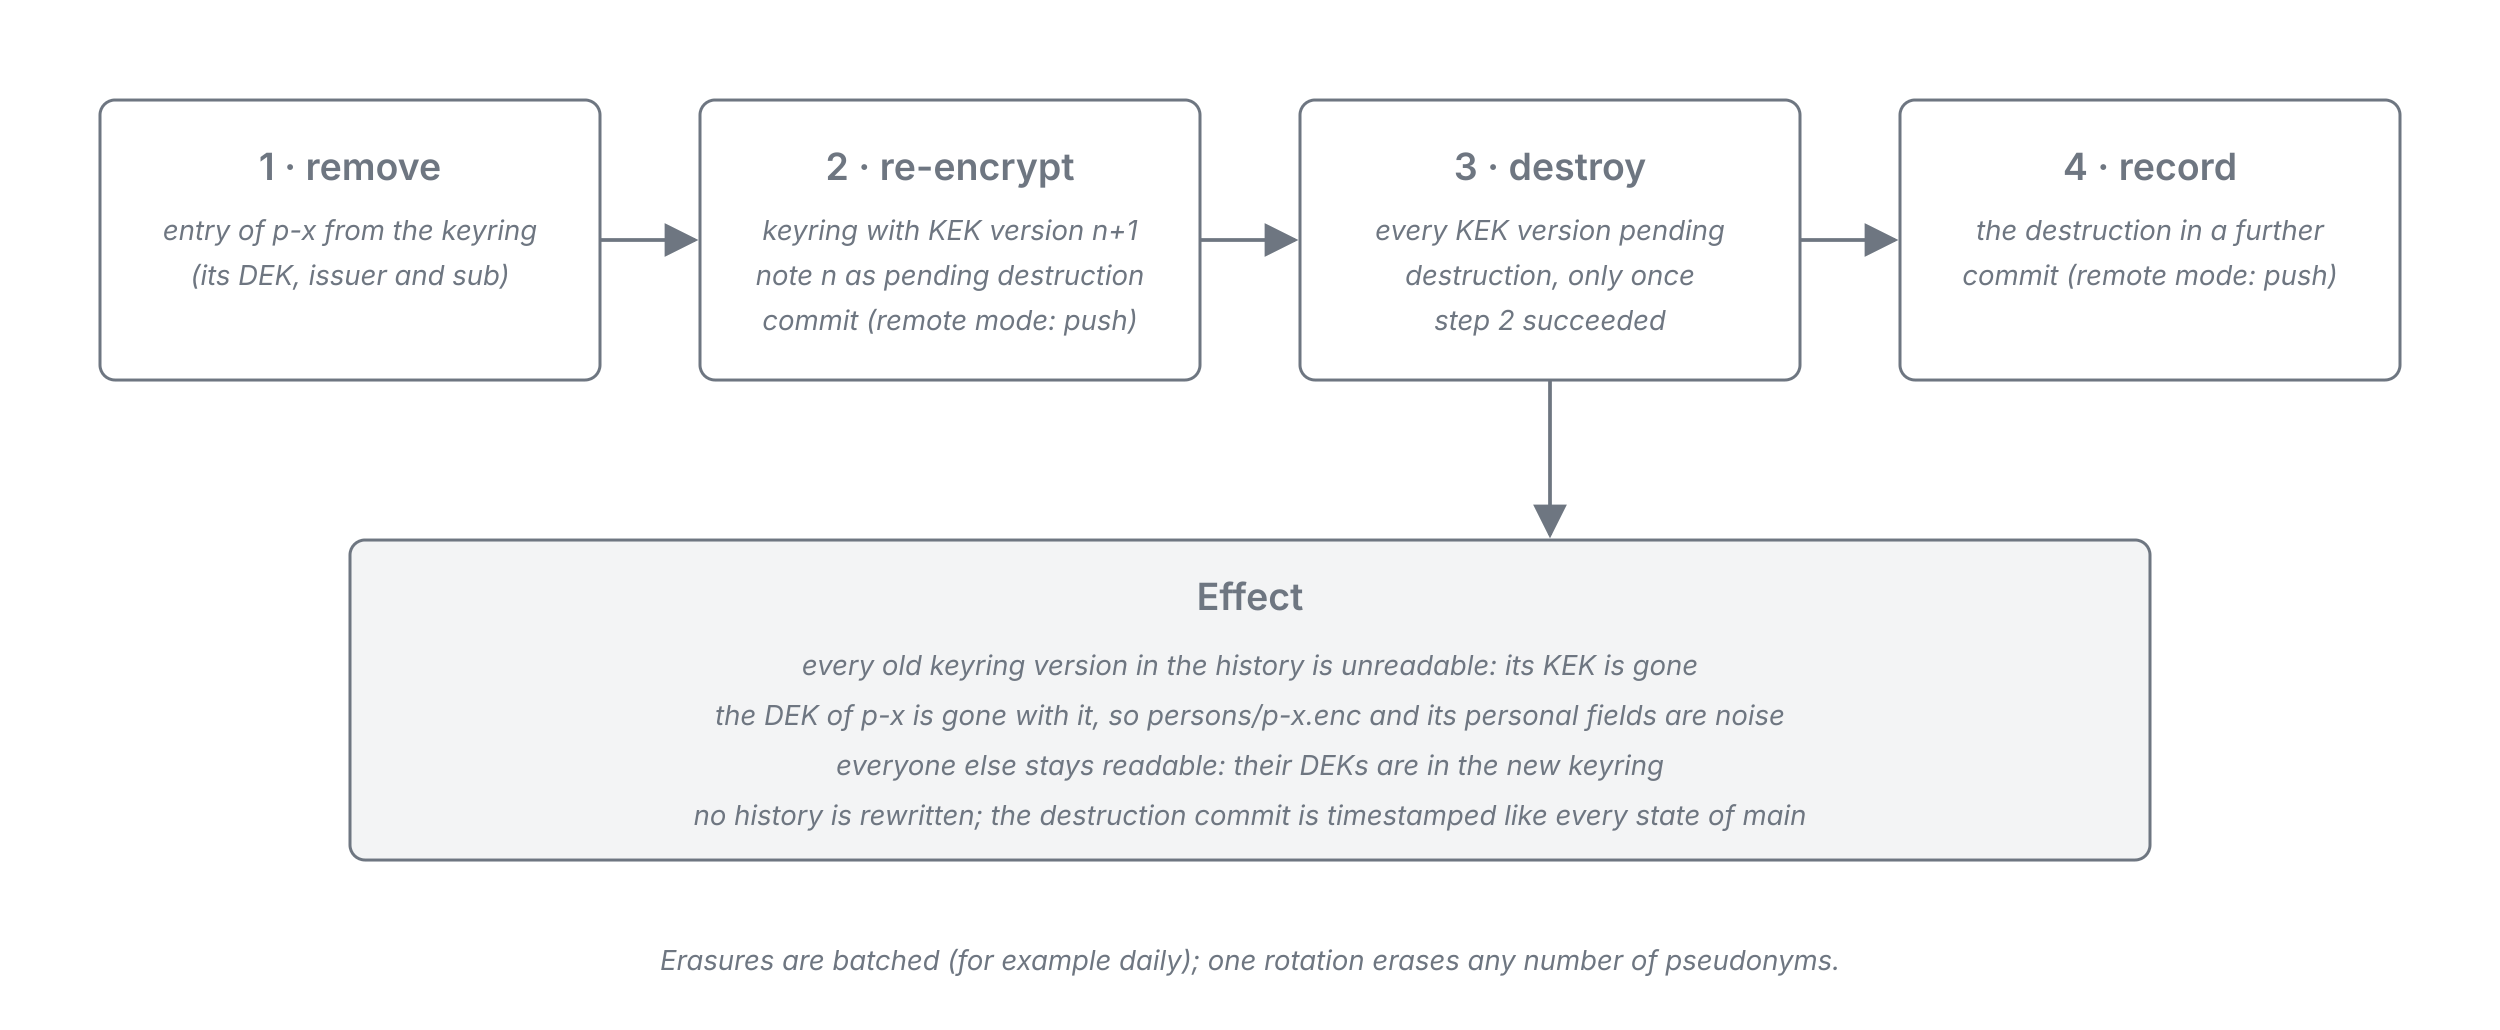
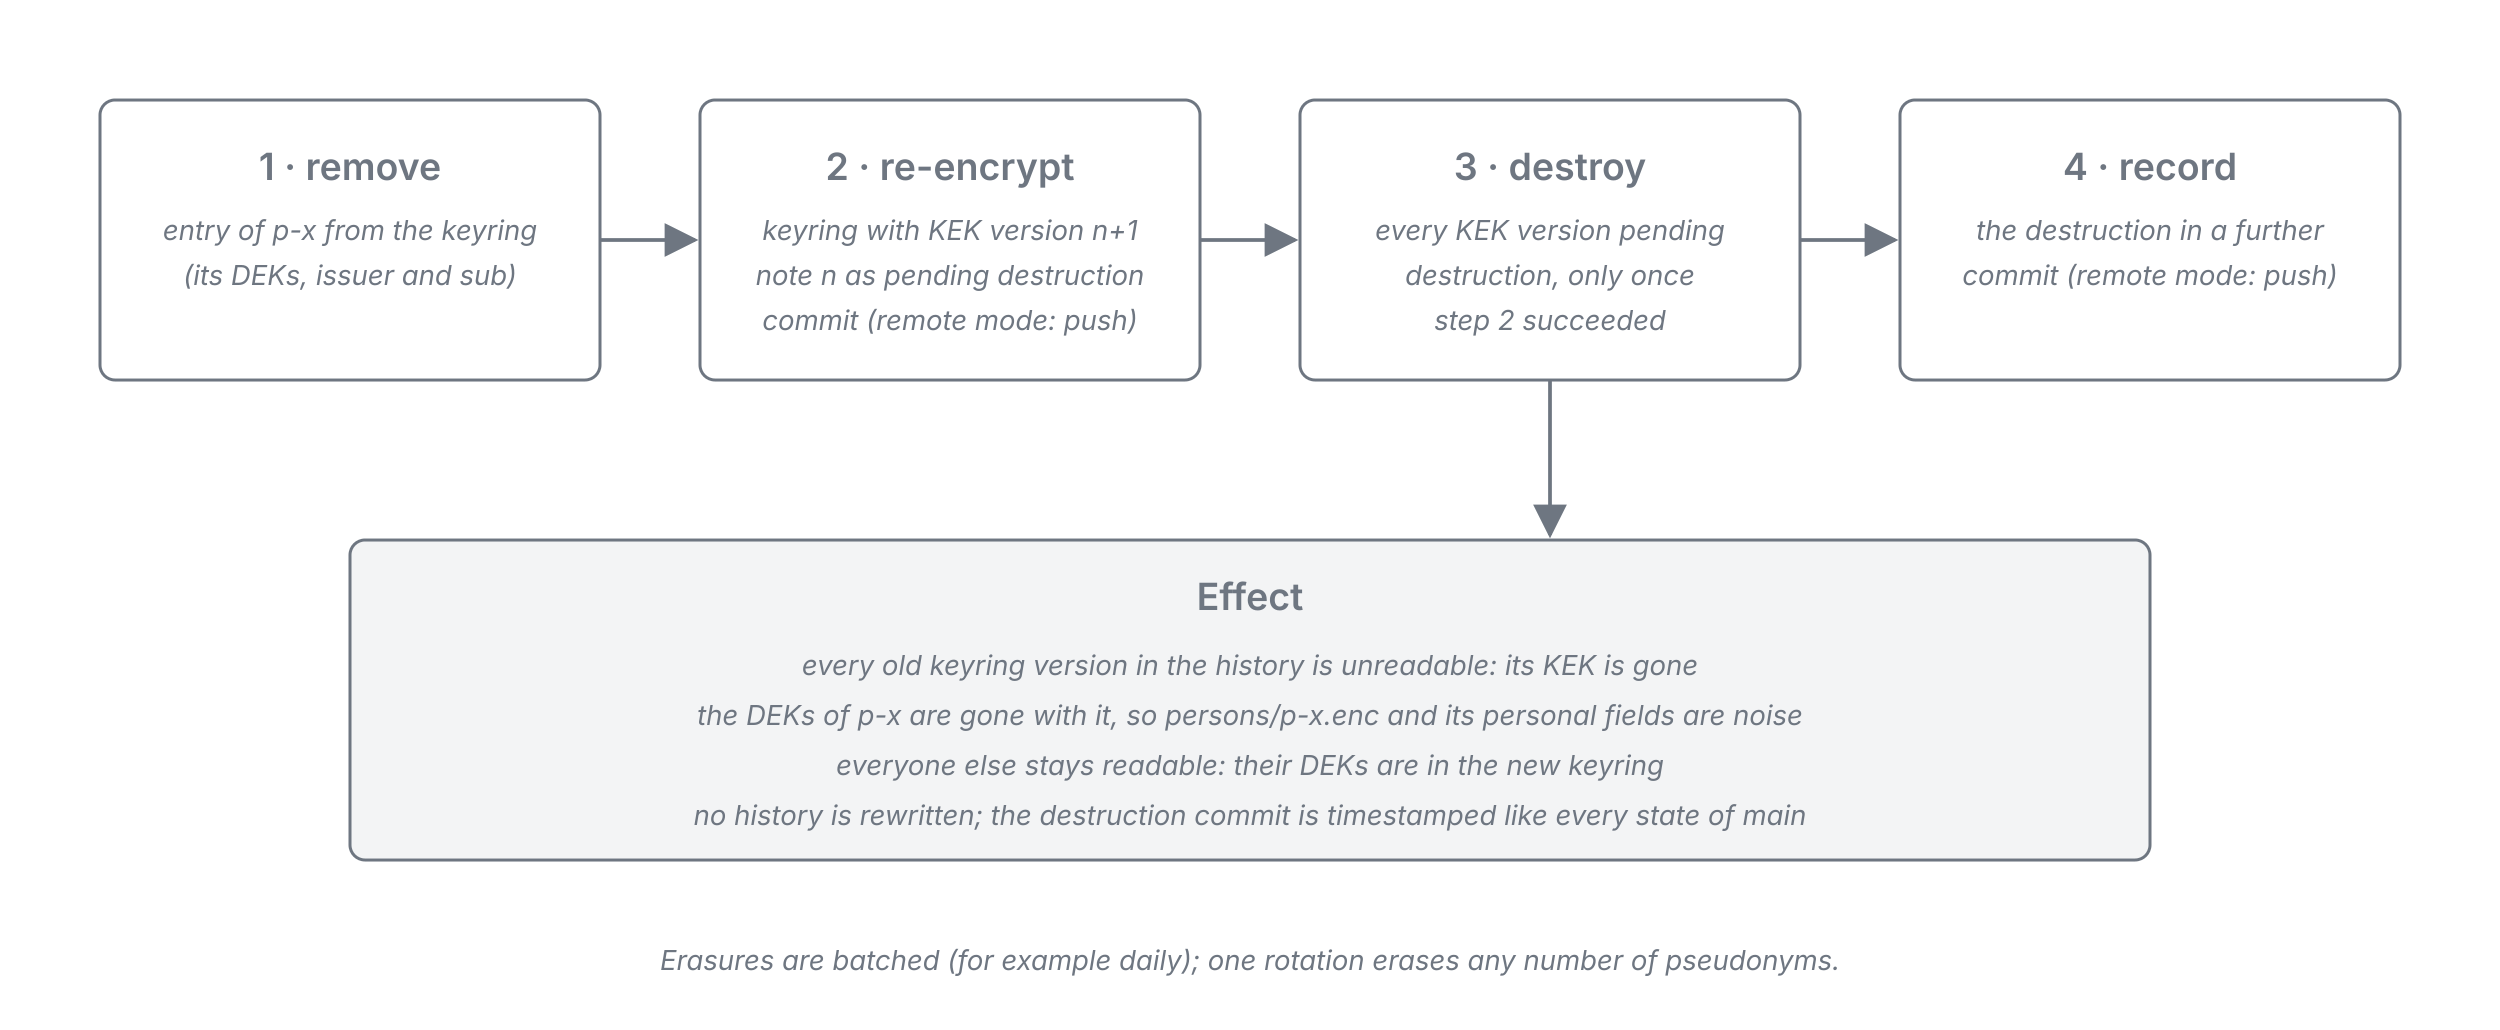
<svg xmlns="http://www.w3.org/2000/svg" viewBox="0 0 1000 412" role="img" aria-labelledby="title desc" font-family="ui-sans-serif, -apple-system, system-ui, 'Segoe UI', sans-serif">
  <defs>
    <marker id="arrow" viewBox="0 0 10 10" refX="9" refY="5" markerWidth="9" markerHeight="9" orient="auto">
      <path d="M0,0 L10,5 L0,10 z" class="arrow-fill" />
    </marker>
    <style>
      .hdr        { font-size: 15px; font-weight: 600; fill: #6e7681; text-anchor: middle; }
      .sub        { font-size: 11px; fill: #6e7681; text-anchor: middle; font-style: italic; }
      .caption    { font-size: 11px; fill: #6e7681; text-anchor: middle; font-style: italic; }
      .stroke     { stroke: #6e7681; stroke-width: 1.2; fill: none; }
      .tint       { stroke: #6e7681; stroke-width: 1.2; fill: #6e7681; fill-opacity: 0.08; }
      .arrow      { stroke: #6e7681; stroke-width: 1.5; fill: none; }
      .arrow-fill { fill: #6e7681; }
    </style>
  </defs>
  <rect class="stroke" x="40" y="40" width="200" height="112" rx="6" ry="6" />
  <text x="140" y="72" class="hdr">1 · remove</text>
  <text x="140" y="96" class="sub">entry of p-x from the keyring</text>
-   <text x="140" y="114" class="sub">(its DEK, issuer and sub)</text>
+   <text x="140" y="114" class="sub">(its DEKs, issuer and sub)</text>
  <rect class="stroke" x="280" y="40" width="200" height="112" rx="6" ry="6" />
  <text x="380" y="72" class="hdr">2 · re-encrypt</text>
  <text x="380" y="96" class="sub">keyring with KEK version n+1</text>
  <text x="380" y="114" class="sub">note n as pending destruction</text>
  <text x="380" y="132" class="sub">commit (remote mode: push)</text>
  <rect class="stroke" x="520" y="40" width="200" height="112" rx="6" ry="6" />
  <text x="620" y="72" class="hdr">3 · destroy</text>
  <text x="620" y="96" class="sub">every KEK version pending</text>
  <text x="620" y="114" class="sub">destruction, only once</text>
  <text x="620" y="132" class="sub">step 2 succeeded</text>
  <rect class="stroke" x="760" y="40" width="200" height="112" rx="6" ry="6" />
  <text x="860" y="72" class="hdr">4 · record</text>
  <text x="860" y="96" class="sub">the destruction in a further</text>
  <text x="860" y="114" class="sub">commit (remote mode: push)</text>
  <line class="arrow" x1="240" y1="96" x2="278" y2="96" marker-end="url(#arrow)" />
  <line class="arrow" x1="480" y1="96" x2="518" y2="96" marker-end="url(#arrow)" />
  <line class="arrow" x1="720" y1="96" x2="758" y2="96" marker-end="url(#arrow)" />
  <line class="arrow" x1="620" y1="152" x2="620" y2="214" marker-end="url(#arrow)" />
  <rect class="tint" x="140" y="216" width="720" height="128" rx="6" ry="6" />
  <text x="500" y="244" class="hdr">Effect</text>
  <text x="500" y="270" class="sub">every old keyring version in the history is unreadable: its KEK is gone</text>
-   <text x="500" y="290" class="sub">the DEK of p-x is gone with it, so persons/p-x.enc and its personal fields are noise</text>
+   <text x="500" y="290" class="sub">the DEKs of p-x are gone with it, so persons/p-x.enc and its personal fields are noise</text>
  <text x="500" y="310" class="sub">everyone else stays readable: their DEKs are in the new keyring</text>
  <text x="500" y="330" class="sub">no history is rewritten; the destruction commit is timestamped like every state of main</text>
  <text x="500" y="388" class="caption">Erasures are batched (for example daily); one rotation erases any number of pseudonyms.</text>
</svg>
